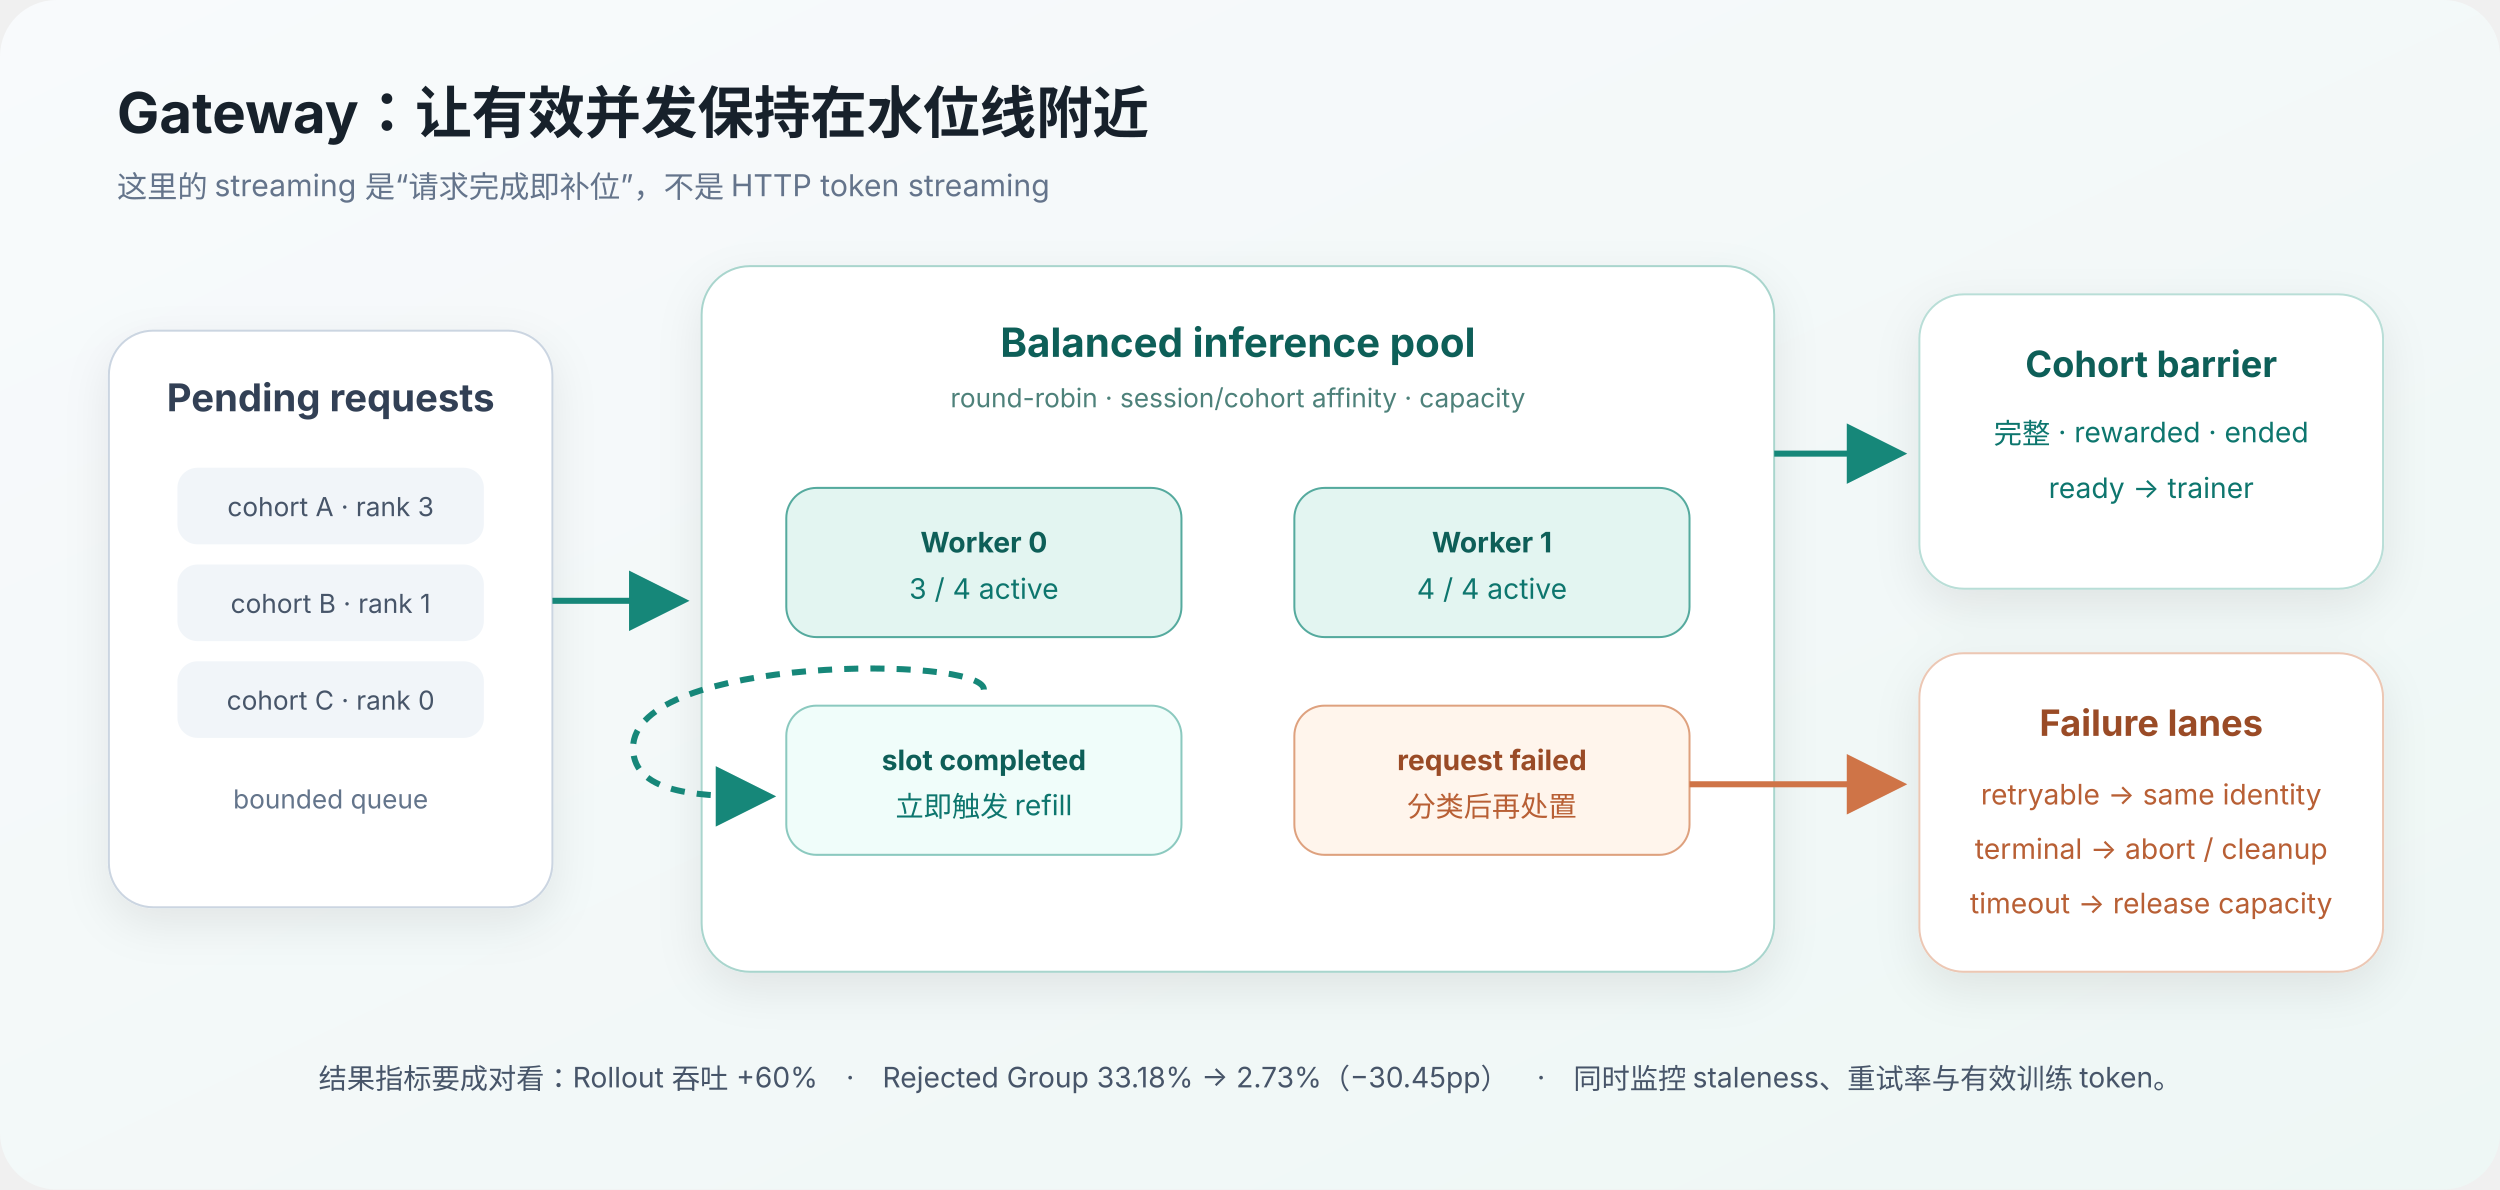
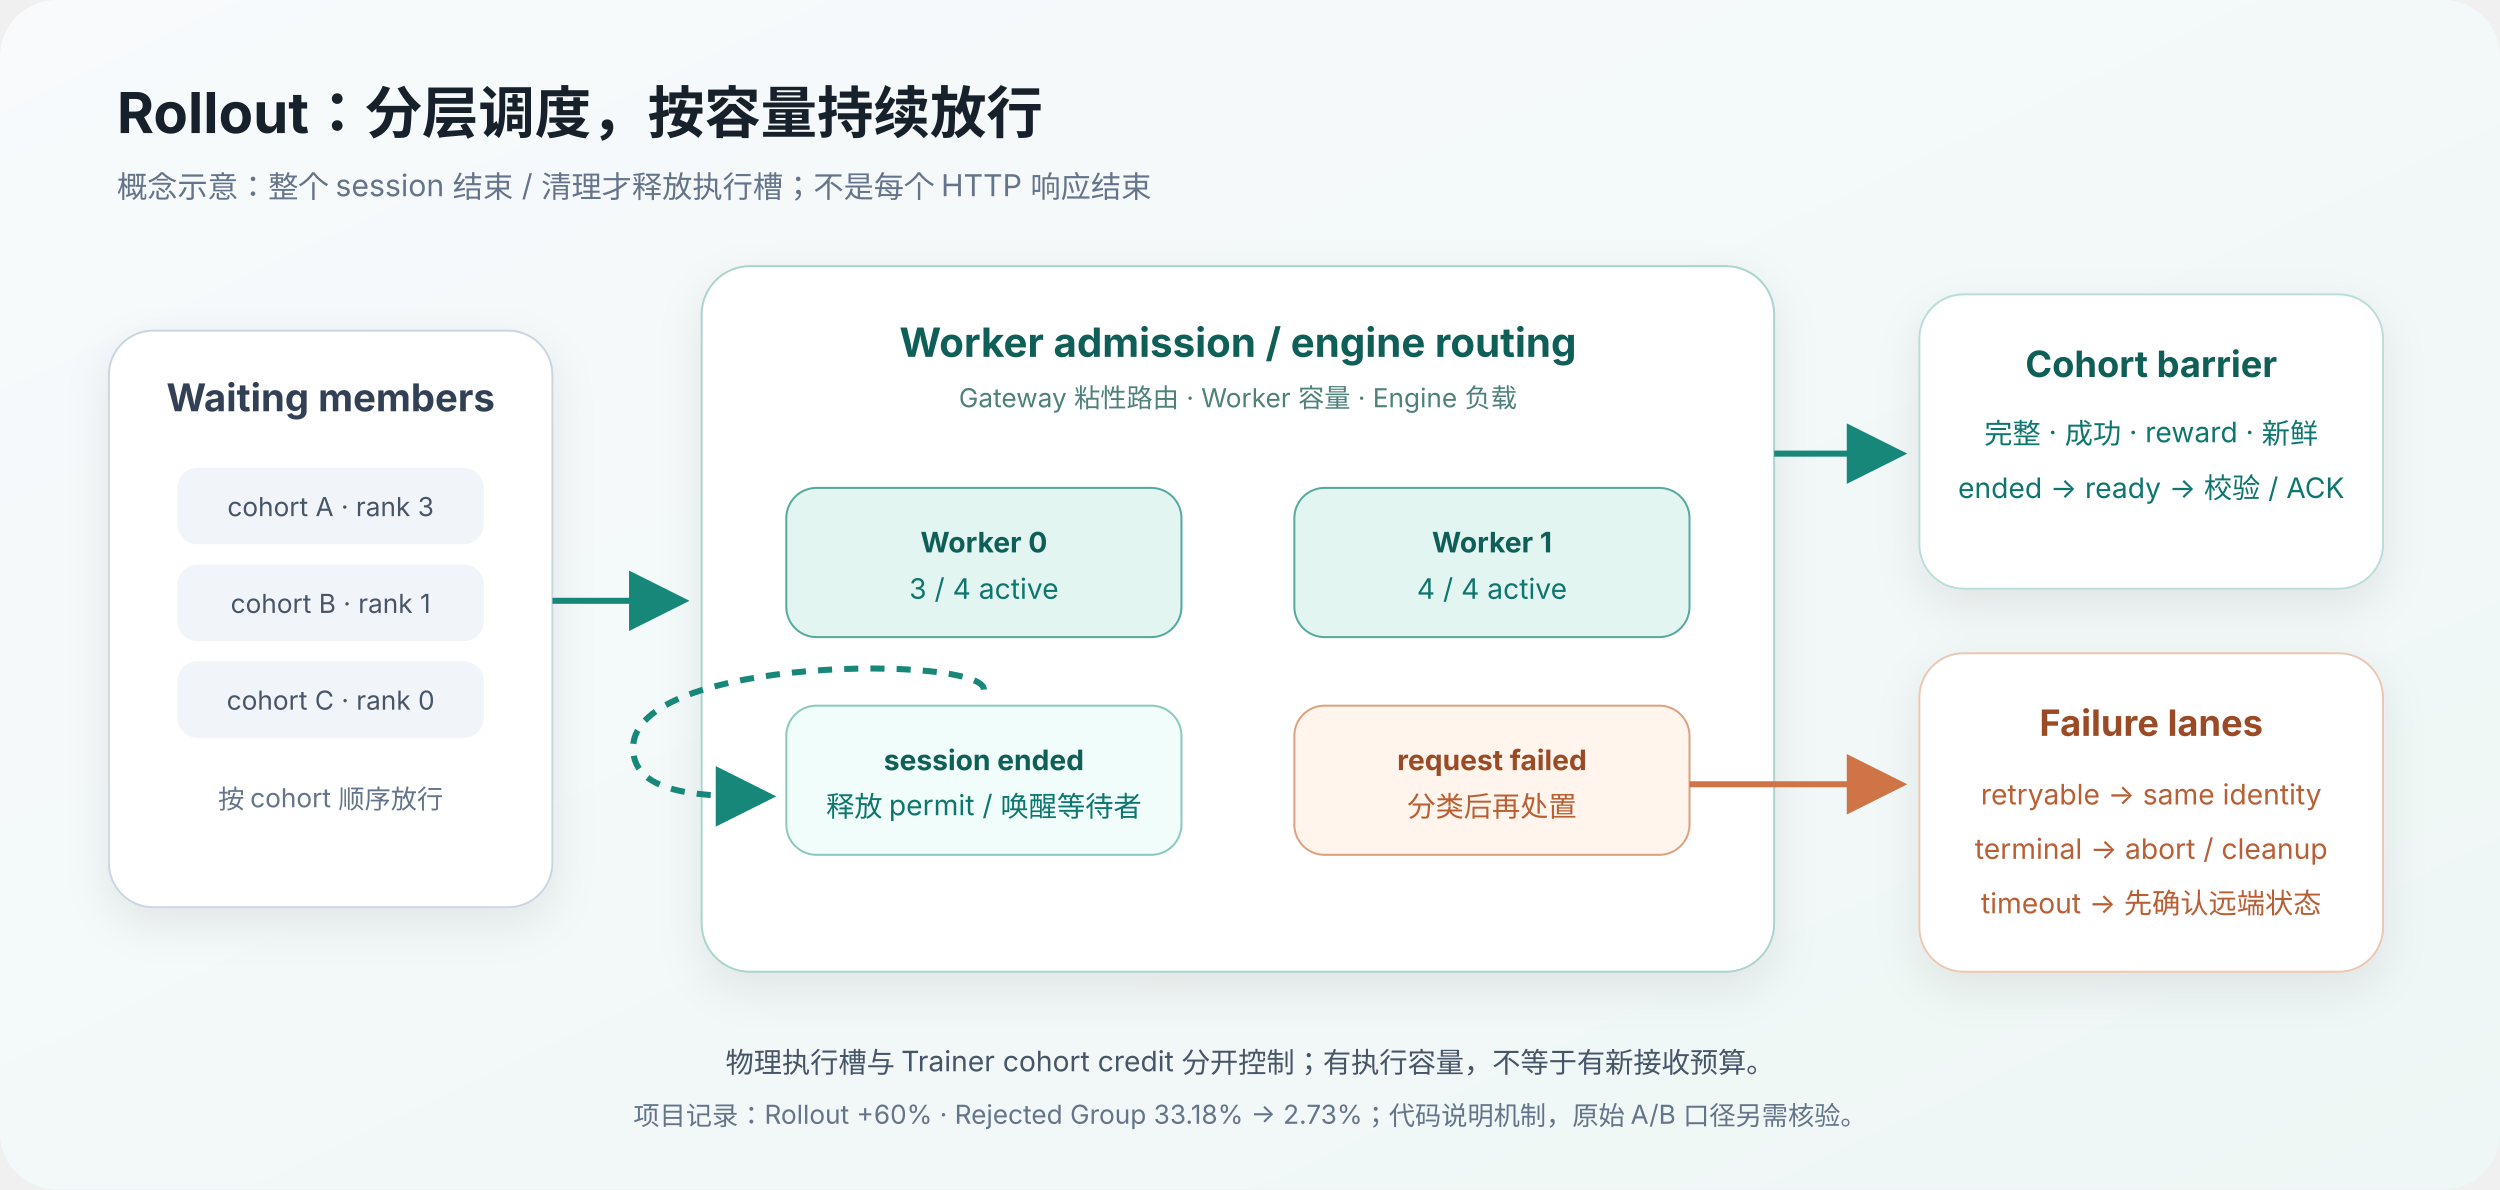
<svg xmlns="http://www.w3.org/2000/svg" width="1240" height="590" viewBox="0 0 1240 590" role="img" aria-labelledby="title desc">
  <defs>
    <linearGradient id="bg4" x1="0" y1="0" x2="1" y2="1">
      <stop offset="0" stop-color="#f8fafc" />
      <stop offset="1" stop-color="#eef7f5" />
    </linearGradient>
    <filter id="shadow4" x="-20%" y="-20%" width="140%" height="140%">
      <feDropShadow dx="0" dy="8" stdDeviation="11" flood-color="#0f172a" flood-opacity="0.08" />
    </filter>
    <marker id="arrow-teal" markerWidth="10" markerHeight="10" refX="8" refY="5" orient="auto">
      <path d="M0 0 10 5 0 10Z" fill="#168779" />
    </marker>
    <marker id="arrow-orange" markerWidth="10" markerHeight="10" refX="8" refY="5" orient="auto">
      <path d="M0 0 10 5 0 10Z" fill="#cf7447" />
    </marker>
  </defs>
  <rect width="1240" height="590" rx="28" fill="url(#bg4)" />
-   <text x="58" y="66" font-family="Inter, PingFang SC, sans-serif" font-size="28" font-weight="700" fill="#17212b">Gateway：让有效并发保持在水位线附近</text>
-   <text x="58" y="98" font-family="Inter, PingFang SC, sans-serif" font-size="15" fill="#64748b">这里的 streaming 是“请求完成即补位”，不是 HTTP token streaming</text>
+   <text x="58" y="66" font-family="Inter, PingFang SC, sans-serif" font-size="28" font-weight="700" fill="#17212b">Rollout：分层调度，按容量持续放行</text>
+   <text x="58" y="98" font-family="Inter, PingFang SC, sans-serif" font-size="15" fill="#64748b">概念示意：整个 session 结束 / 清理才释放执行槽；不是每个 HTTP 响应结束</text>
  <g filter="url(#shadow4)" font-family="Inter, PingFang SC, sans-serif">
    <rect x="54" y="164" width="220" height="286" rx="22" fill="#fff" stroke="#cbd5e1" />
-     <text x="164" y="204" text-anchor="middle" font-size="19" font-weight="700" fill="#334155">Pending requests</text>
+     <text x="164" y="204" text-anchor="middle" font-size="19" font-weight="700" fill="#334155">Waiting members</text>
    <g font-size="13" text-anchor="middle" fill="#475569">
      <rect x="88" y="232" width="152" height="38" rx="10" fill="#f1f5f9" />
      <text x="164" y="256">cohort A · rank 3</text>
      <rect x="88" y="280" width="152" height="38" rx="10" fill="#f1f5f9" />
      <text x="164" y="304">cohort B · rank 1</text>
      <rect x="88" y="328" width="152" height="38" rx="10" fill="#f1f5f9" />
      <text x="164" y="352">cohort C · rank 0</text>
-       <text x="164" y="401" fill="#64748b">bounded queue</text>
+       <text x="164" y="401" fill="#64748b">按 cohort 顺序放行</text>
    </g>
    <rect x="348" y="132" width="532" height="350" rx="24" fill="#fff" stroke="#a9d5cd" />
-     <text x="614" y="177" text-anchor="middle" font-size="20" font-weight="700" fill="#115e59">Balanced inference pool</text>
-     <text x="614" y="202" text-anchor="middle" font-size="13" fill="#4e817a">round-robin · session/cohort affinity · capacity</text>
+     <text x="614" y="177" text-anchor="middle" font-size="20" font-weight="700" fill="#115e59">Worker admission / engine routing</text>
+     <text x="614" y="202" text-anchor="middle" font-size="13" fill="#4e817a">Gateway 粘性路由 · Worker 容量 · Engine 负载</text>
    <g font-size="14" text-anchor="middle">
      <rect x="390" y="242" width="196" height="74" rx="15" fill="#e3f5f1" stroke="#55aa9e" />
      <text x="488" y="274" font-weight="700" fill="#115e59">Worker 0</text>
      <text x="488" y="297" fill="#0f766e">3 / 4 active</text>
      <rect x="642" y="242" width="196" height="74" rx="15" fill="#e3f5f1" stroke="#55aa9e" />
      <text x="740" y="274" font-weight="700" fill="#115e59">Worker 1</text>
      <text x="740" y="297" fill="#0f766e">4 / 4 active</text>
      <rect x="390" y="350" width="196" height="74" rx="15" fill="#f0fdfa" stroke="#8bc9bf" />
-       <text x="488" y="382" font-weight="700" fill="#115e59">slot completed</text>
-       <text x="488" y="405" fill="#0f766e">立即触发 refill</text>
+       <text x="488" y="382" font-weight="700" fill="#115e59">session ended</text>
+       <text x="488" y="405" fill="#0f766e">释放 permit / 唤醒等待者</text>
      <rect x="642" y="350" width="196" height="74" rx="15" fill="#fff5ec" stroke="#dea17e" />
      <text x="740" y="382" font-weight="700" fill="#9a4c28">request failed</text>
      <text x="740" y="405" fill="#b85f34">分类后再处置</text>
    </g>
    <rect x="952" y="146" width="230" height="146" rx="22" fill="#fff" stroke="#b9ded7" />
    <text x="1067" y="187" text-anchor="middle" font-size="18" font-weight="700" fill="#115e59">Cohort barrier</text>
-     <text x="1067" y="220" text-anchor="middle" font-size="14" fill="#0f766e">完整 · rewarded · ended</text>
-     <text x="1067" y="247" text-anchor="middle" font-size="14" fill="#0f766e">ready → trainer</text>
+     <text x="1067" y="220" text-anchor="middle" font-size="14" fill="#0f766e">完整 · 成功 · reward · 新鲜</text>
+     <text x="1067" y="247" text-anchor="middle" font-size="14" fill="#0f766e">ended → ready → 校验 / ACK</text>
    <rect x="952" y="324" width="230" height="158" rx="22" fill="#fff" stroke="#ecc7b4" />
    <text x="1067" y="365" text-anchor="middle" font-size="18" font-weight="700" fill="#9a4c28">Failure lanes</text>
    <text x="1067" y="399" text-anchor="middle" font-size="14" fill="#b85f34">retryable → same identity</text>
    <text x="1067" y="426" text-anchor="middle" font-size="14" fill="#b85f34">terminal → abort / cleanup</text>
-     <text x="1067" y="453" text-anchor="middle" font-size="14" fill="#b85f34">timeout → release capacity</text>
+     <text x="1067" y="453" text-anchor="middle" font-size="14" fill="#b85f34">timeout → 先确认远端状态</text>
  </g>
  <g fill="none" stroke="#168779" stroke-width="3" marker-end="url(#arrow-teal)">
    <path d="M274 298 H336" />
    <path d="M880 225 H940" />
    <path d="M488 342 C488 325 314 325 314 371 C314 395 351 395 379 395" stroke-dasharray="7 6" />
  </g>
  <path d="M838 389 H940" fill="none" stroke="#cf7447" stroke-width="3" marker-end="url(#arrow-orange)" />
-   <text x="620" y="540" text-anchor="middle" font-family="Inter, PingFang SC, sans-serif" font-size="14" fill="#475569">结果指标要成对看：Rollout 吞吐 +60%　·　Rejected Group 33.18% → 2.73%（−30.45pp）　·　同时监控 staleness、重试率与有效训练 token。</text>
+   <text x="620" y="532" text-anchor="middle" font-family="Inter, PingFang SC, sans-serif" font-size="14" fill="#475569">物理执行槽与 Trainer cohort credit 分开控制；有执行容量，不等于有新接收预算。</text>
+   <text x="620" y="558" text-anchor="middle" font-family="Inter, PingFang SC, sans-serif" font-size="13" fill="#64748b">项目记录：Rollout +60% · Rejected Group 33.18% → 2.73%；代码说明机制，原始 A/B 口径另需核验。</text>
</svg>
